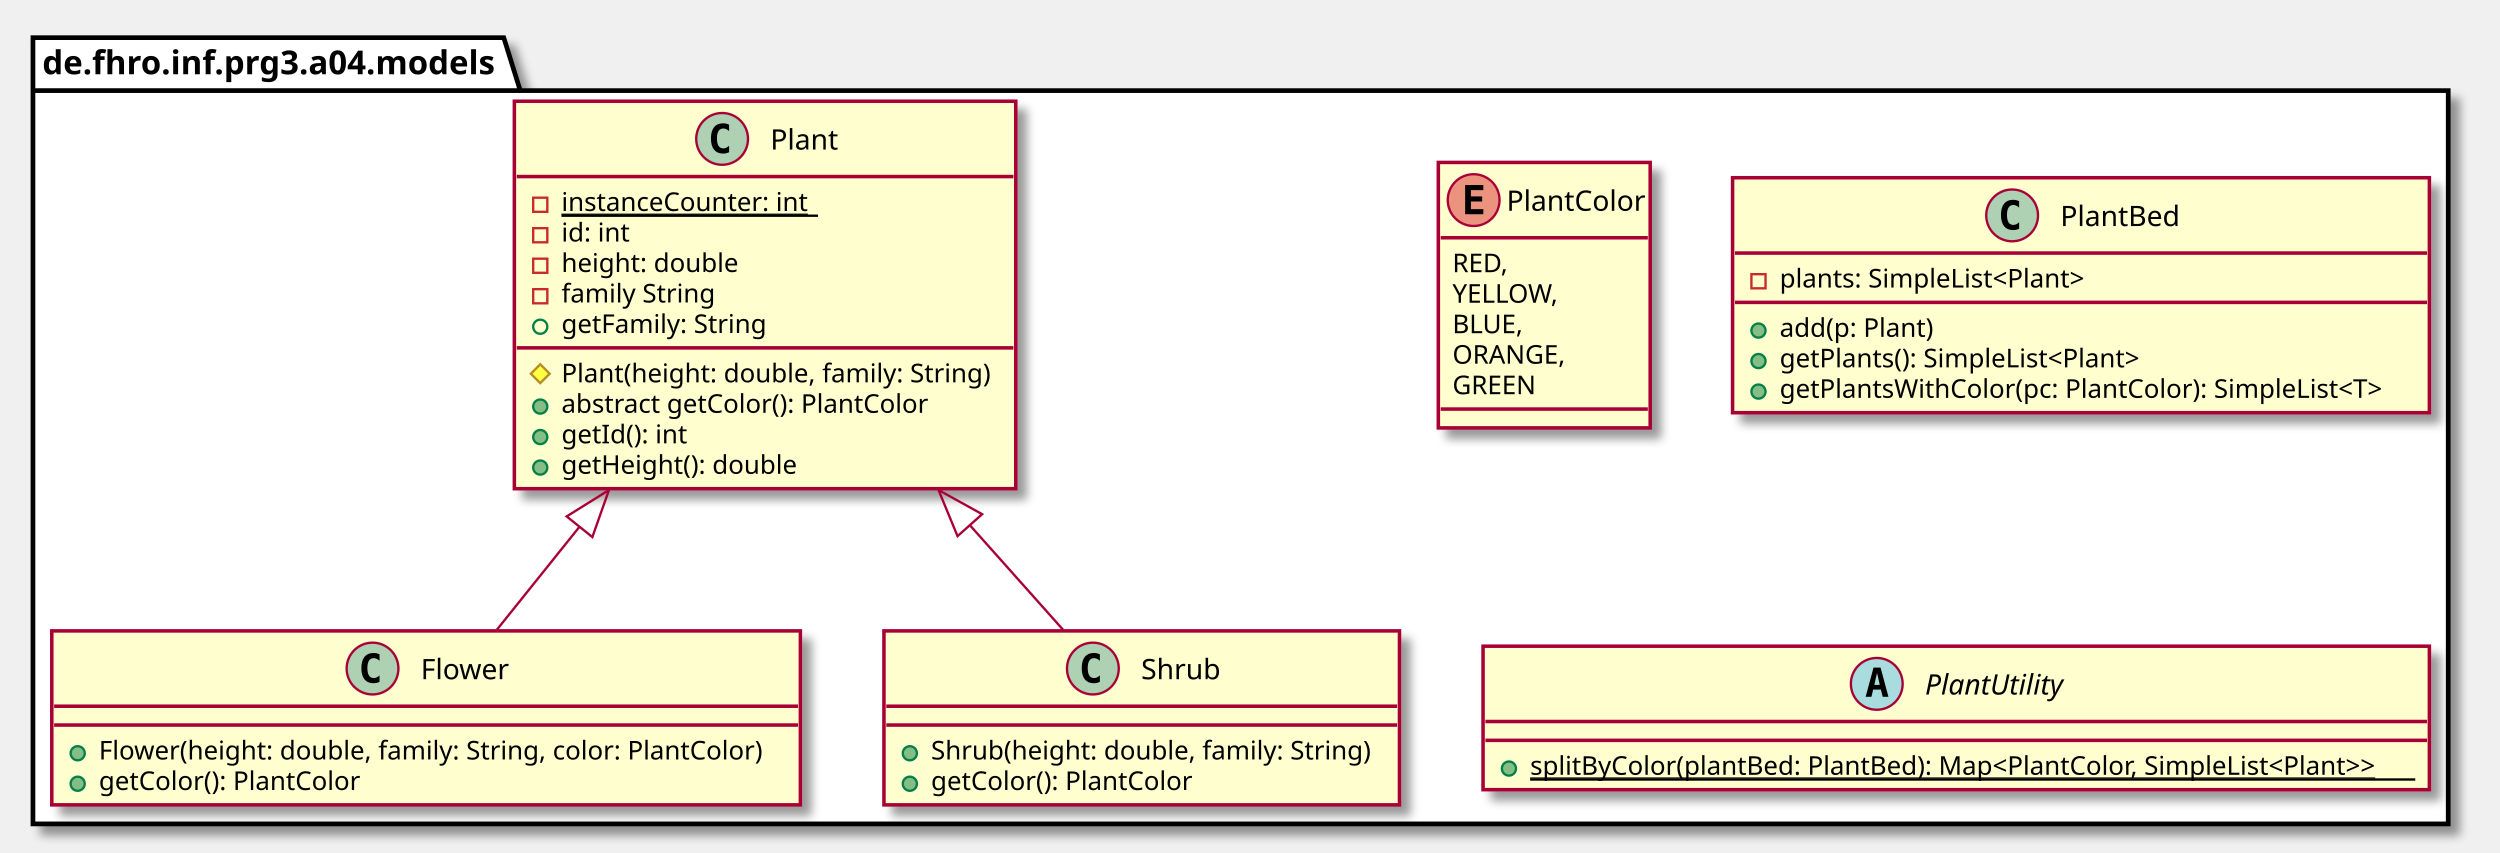
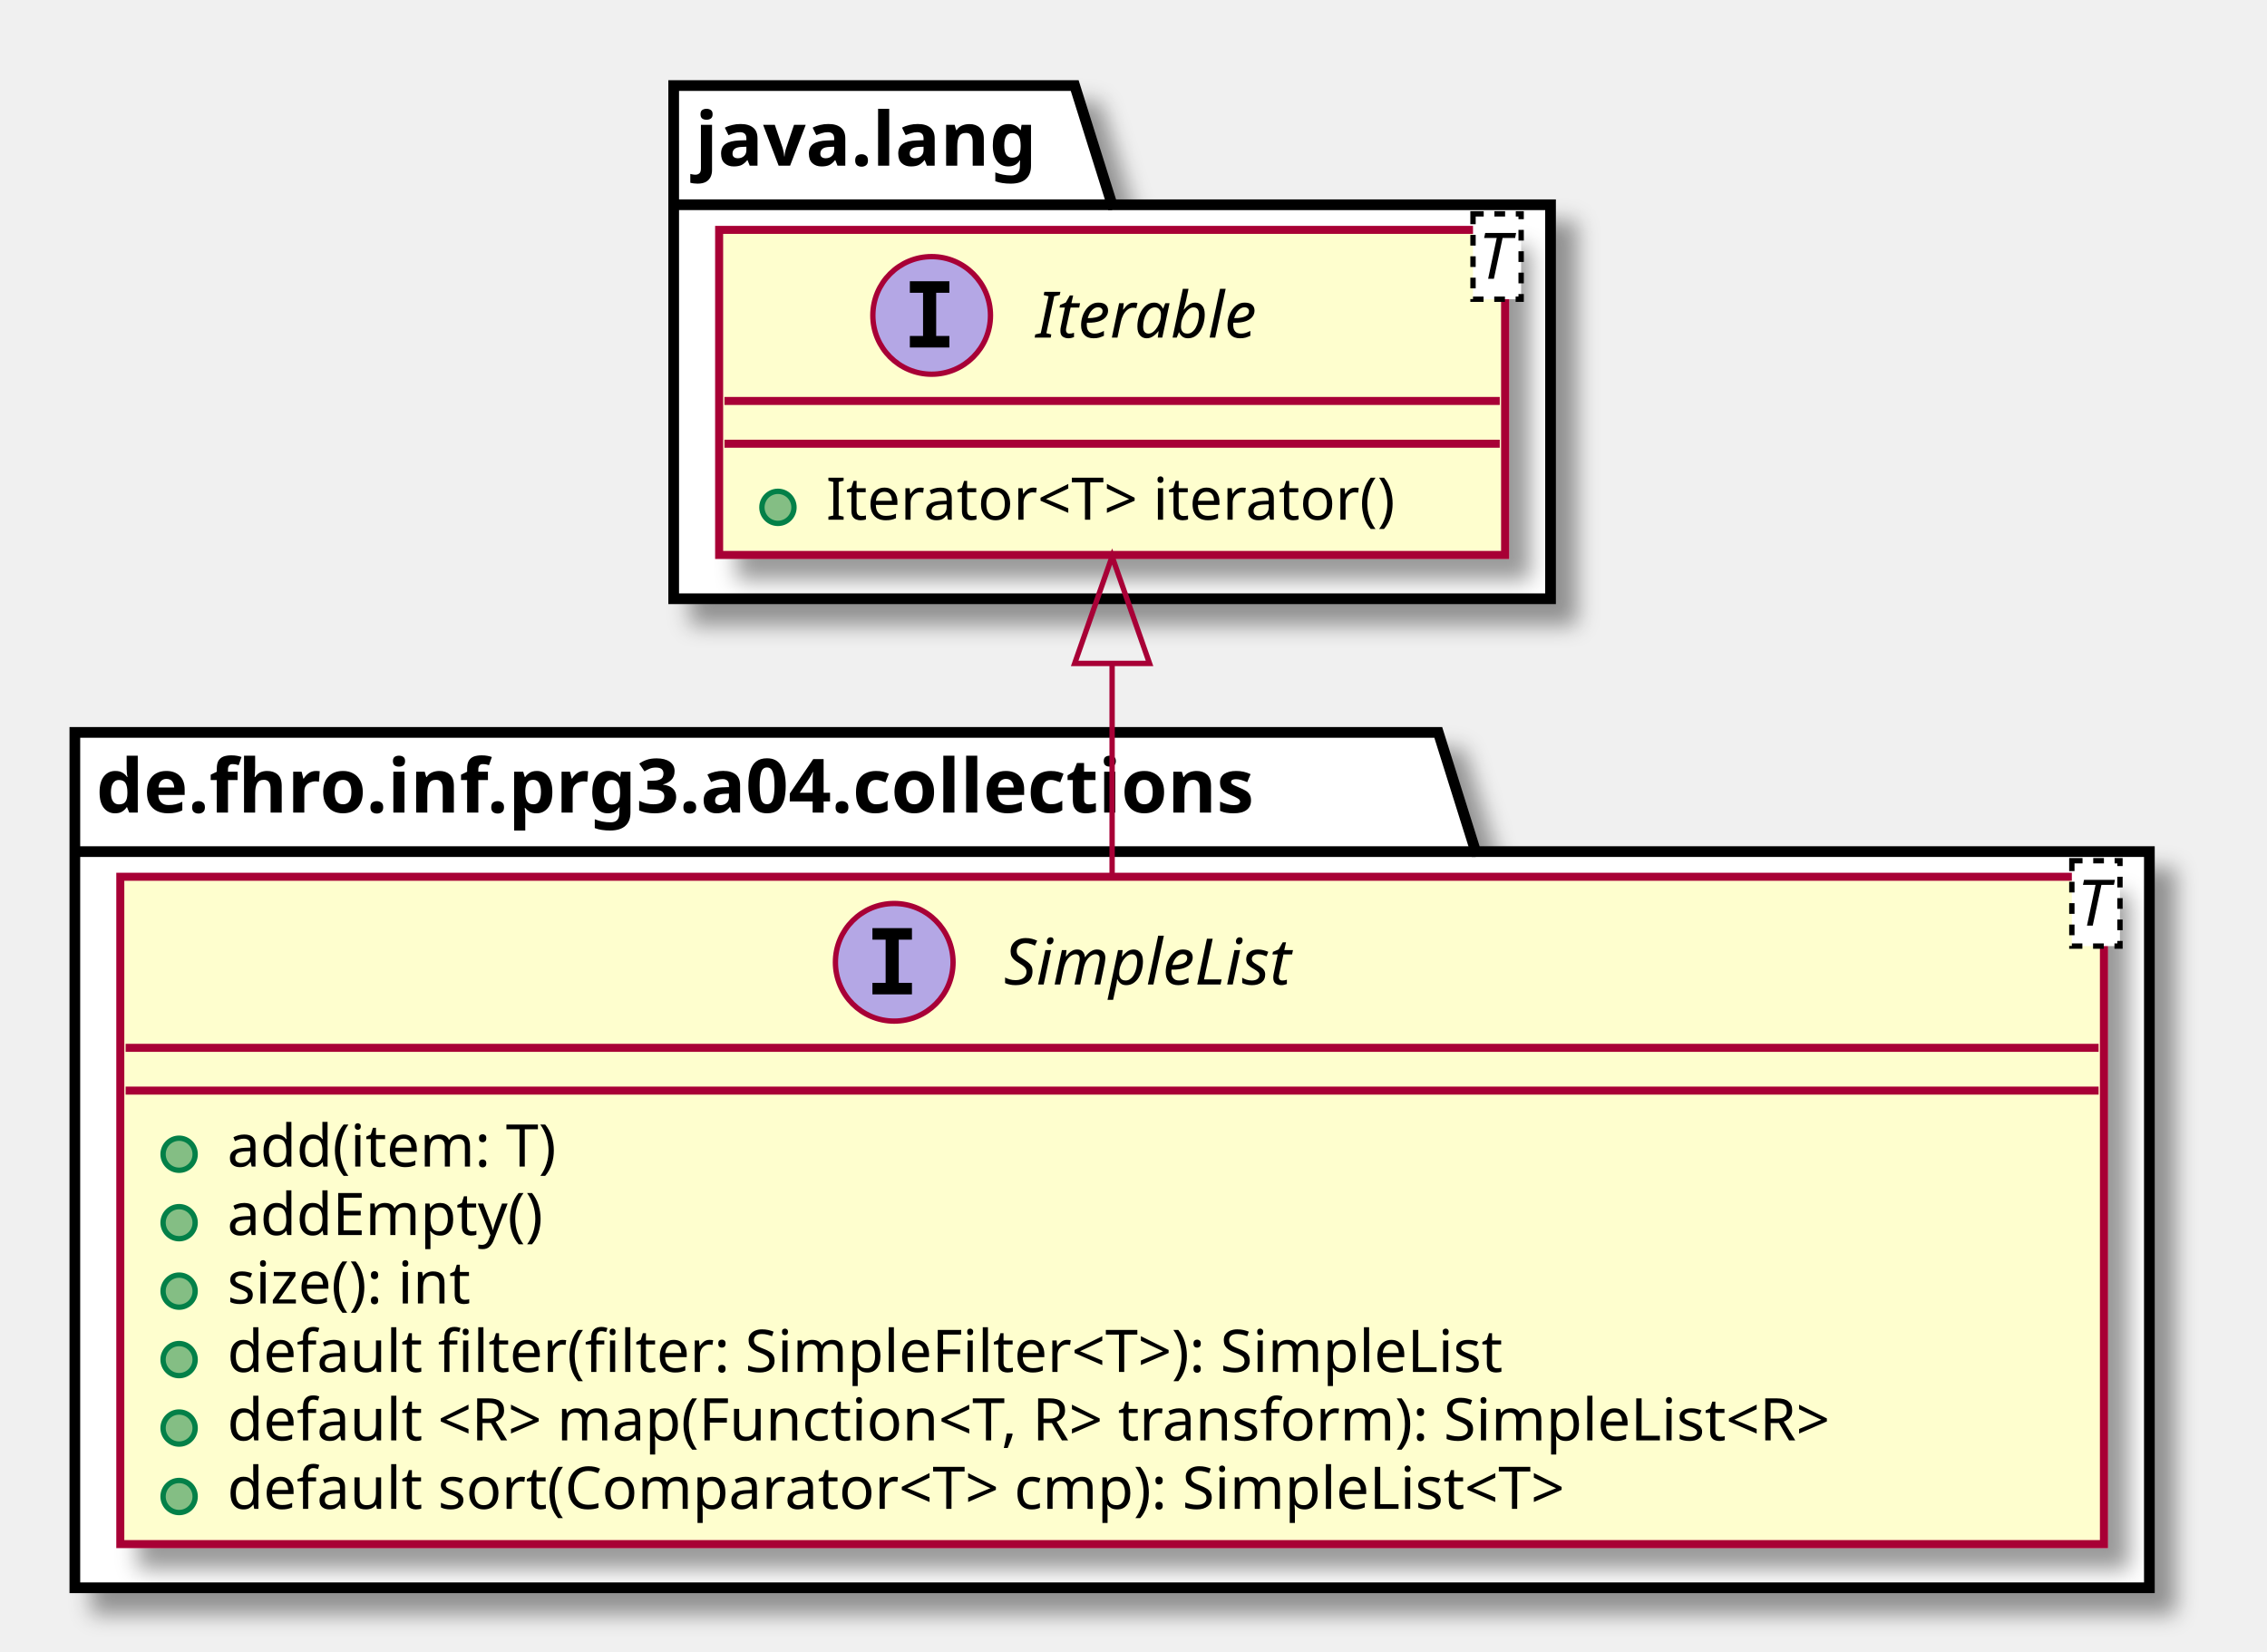
- <svg xmlns="http://www.w3.org/2000/svg" contentScriptType="application/ecmascript" contentStyleType="text/css" height="362px" preserveAspectRatio="none" style="width:1062px;height:362px;" version="1.1" viewBox="0 0 1062 362" width="1062px" zoomAndPan="magnify">
+ <svg xmlns="http://www.w3.org/2000/svg" contentScriptType="application/ecmascript" contentStyleType="text/css" height="309px" preserveAspectRatio="none" style="width:424px;height:309px;" version="1.1" viewBox="0 0 424 309" width="424px" zoomAndPan="magnify">
  <defs>
-     <filter height="300%" id="f6b8kadwsjqpc" width="300%" x="-1" y="-1">
+     <filter height="300%" id="fprz4kontz1x9" width="300%" x="-1" y="-1">
      <feGaussianBlur result="blurOut" stdDeviation="2.0" />
      <feColorMatrix in="blurOut" result="blurOut2" type="matrix" values="0 0 0 0 0 0 0 0 0 0 0 0 0 0 0 0 0 0 .4 0" />
      <feOffset dx="4.0" dy="4.0" in="blurOut2" result="blurOut3" />
      <feBlend in="SourceGraphic" in2="blurOut3" mode="normal" />
    </filter>
  </defs>
  <g>
-     <polygon fill="#FFFFFF" filter="url(#f6b8kadwsjqpc)" points="14,16,214,16,221,38.488,1040,38.488,1040,350,14,350,14,16" style="stroke: #000000; stroke-width: 2.0;" />
-     <line style="stroke: #000000; stroke-width: 2.0;" x1="14" x2="221" y1="38.488" y2="38.488" />
-     <text fill="#000000" font-family="sans-serif" font-size="14" font-weight="bold" lengthAdjust="spacingAndGlyphs" textLength="194" x="18" y="31.535">de.fhro.inf.prg3.a04.models</text>
-     <rect fill="#FEFECE" filter="url(#f6b8kadwsjqpc)" height="112.775" id="PlantColor" style="stroke: #A80036; stroke-width: 1.5;" width="90" x="611" y="69" />
-     <ellipse cx="626" cy="85" fill="#EB937F" rx="11" ry="11" style="stroke: #A80036; stroke-width: 1.0;" />
-     <path d="M630.114,91 L622.394,91 L622.394,78.607 L630.114,78.607 L630.114,80.765 L624.843,80.765 L624.843,83.438 L629.616,83.438 L629.616,85.596 L624.843,85.596 L624.843,88.842 L630.114,88.842 Z " />
-     <text fill="#000000" font-family="sans-serif" font-size="12" lengthAdjust="spacingAndGlyphs" textLength="58" x="640" y="89.535">PlantColor</text>
-     <line style="stroke: #A80036; stroke-width: 1.5;" x1="612" x2="700" y1="101" y2="101" />
-     <text fill="#000000" font-family="sans-serif" font-size="11" lengthAdjust="spacingAndGlyphs" textLength="24" x="617" y="115.635">RED,</text>
-     <text fill="#000000" font-family="sans-serif" font-size="11" lengthAdjust="spacingAndGlyphs" textLength="46" x="617" y="128.59">YELLOW,</text>
-     <text fill="#000000" font-family="sans-serif" font-size="11" lengthAdjust="spacingAndGlyphs" textLength="29" x="617" y="141.545">BLUE,</text>
-     <text fill="#000000" font-family="sans-serif" font-size="11" lengthAdjust="spacingAndGlyphs" textLength="49" x="617" y="154.5">ORANGE,</text>
-     <text fill="#000000" font-family="sans-serif" font-size="11" lengthAdjust="spacingAndGlyphs" textLength="35" x="617" y="167.455">GREEN</text>
-     <line style="stroke: #A80036; stroke-width: 1.5;" x1="612" x2="700" y1="173.775" y2="173.775" />
-     <rect fill="#FEFECE" filter="url(#f6b8kadwsjqpc)" height="164.596" id="Plant" style="stroke: #A80036; stroke-width: 1.5;" width="213" x="218.5" y="43" />
-     <ellipse cx="306.75" cy="59" fill="#ADD1B2" rx="11" ry="11" style="stroke: #A80036; stroke-width: 1.0;" />
-     <path d="M309.723,64.643 Q309.142,64.942 308.503,65.091 Q307.864,65.241 307.158,65.241 Q304.651,65.241 303.332,63.589 Q302.012,61.937 302.012,58.816 Q302.012,55.687 303.332,54.035 Q304.651,52.383 307.158,52.383 Q307.864,52.383 308.511,52.532 Q309.159,52.682 309.723,52.98 L309.723,55.703 Q309.092,55.122 308.499,54.852 Q307.905,54.583 307.274,54.583 Q305.93,54.583 305.245,55.649 Q304.56,56.716 304.56,58.816 Q304.56,60.908 305.245,61.974 Q305.93,63.041 307.274,63.041 Q307.905,63.041 308.499,62.771 Q309.092,62.502 309.723,61.92 Z " />
-     <text fill="#000000" font-family="sans-serif" font-size="12" lengthAdjust="spacingAndGlyphs" textLength="28" x="327.25" y="63.535">Plant</text>
-     <line style="stroke: #A80036; stroke-width: 1.5;" x1="219.5" x2="430.5" y1="75" y2="75" />
-     <rect fill="none" height="6" style="stroke: #C82930; stroke-width: 1.0;" width="6" x="226.5" y="83.978" />
-     <text fill="#000000" font-family="sans-serif" font-size="11" lengthAdjust="spacingAndGlyphs" text-decoration="underline" textLength="109" x="238.5" y="89.635">instanceCounter: int</text>
-     <line style="stroke: #000000; stroke-width: 1.0;" x1="238.5" x2="347.5" y1="91.635" y2="91.635" />
-     <rect fill="none" height="6" style="stroke: #C82930; stroke-width: 1.0;" width="6" x="226.5" y="96.933" />
-     <text fill="#000000" font-family="sans-serif" font-size="11" lengthAdjust="spacingAndGlyphs" textLength="30" x="238.5" y="102.59">id: int</text>
-     <rect fill="none" height="6" style="stroke: #C82930; stroke-width: 1.0;" width="6" x="226.5" y="109.888" />
-     <text fill="#000000" font-family="sans-serif" font-size="11" lengthAdjust="spacingAndGlyphs" textLength="77" x="238.5" y="115.545">height: double</text>
-     <rect fill="none" height="6" style="stroke: #C82930; stroke-width: 1.0;" width="6" x="226.5" y="122.843" />
-     <text fill="#000000" font-family="sans-serif" font-size="11" lengthAdjust="spacingAndGlyphs" textLength="67" x="238.5" y="128.5">family String</text>
-     <ellipse cx="229.5" cy="138.798" fill="none" rx="3" ry="3" style="stroke: #038048; stroke-width: 1.0;" />
-     <text fill="#000000" font-family="sans-serif" font-size="11" lengthAdjust="spacingAndGlyphs" textLength="89" x="238.5" y="141.455">getFamily: String</text>
-     <line style="stroke: #A80036; stroke-width: 1.5;" x1="219.5" x2="430.5" y1="147.775" y2="147.775" />
-     <polygon fill="#FFFF44" points="229.5,154.753,233.5,158.753,229.5,162.753,225.5,158.753" style="stroke: #B38D22; stroke-width: 1.0;" />
-     <text fill="#000000" font-family="sans-serif" font-size="11" lengthAdjust="spacingAndGlyphs" textLength="187" x="238.5" y="162.41">Plant(height: double, family: String)</text>
-     <ellipse cx="229.5" cy="172.708" fill="#84BE84" rx="3" ry="3" style="stroke: #038048; stroke-width: 1.0;" />
-     <text fill="#000000" font-family="sans-serif" font-size="11" lengthAdjust="spacingAndGlyphs" textLength="164" x="238.5" y="175.365">abstract getColor(): PlantColor</text>
-     <ellipse cx="229.5" cy="185.663" fill="#84BE84" rx="3" ry="3" style="stroke: #038048; stroke-width: 1.0;" />
-     <text fill="#000000" font-family="sans-serif" font-size="11" lengthAdjust="spacingAndGlyphs" textLength="55" x="238.5" y="188.32">getId(): int</text>
-     <ellipse cx="229.5" cy="198.618" fill="#84BE84" rx="3" ry="3" style="stroke: #038048; stroke-width: 1.0;" />
-     <text fill="#000000" font-family="sans-serif" font-size="11" lengthAdjust="spacingAndGlyphs" textLength="103" x="238.5" y="201.275">getHeight(): double</text>
-     <rect fill="#FEFECE" filter="url(#f6b8kadwsjqpc)" height="73.91" id="Flower" style="stroke: #A80036; stroke-width: 1.5;" width="318" x="22" y="268" />
-     <ellipse cx="158.25" cy="284" fill="#ADD1B2" rx="11" ry="11" style="stroke: #A80036; stroke-width: 1.0;" />
-     <path d="M161.223,289.643 Q160.642,289.942 160.003,290.091 Q159.364,290.241 158.658,290.241 Q156.151,290.241 154.832,288.589 Q153.512,286.937 153.512,283.816 Q153.512,280.687 154.832,279.035 Q156.151,277.383 158.658,277.383 Q159.364,277.383 160.011,277.532 Q160.659,277.682 161.223,277.981 L161.223,280.703 Q160.592,280.122 159.999,279.852 Q159.405,279.582 158.774,279.582 Q157.43,279.582 156.745,280.649 Q156.06,281.716 156.06,283.816 Q156.06,285.908 156.745,286.974 Q157.43,288.041 158.774,288.041 Q159.405,288.041 159.999,287.771 Q160.592,287.502 161.223,286.92 Z " />
-     <text fill="#000000" font-family="sans-serif" font-size="12" lengthAdjust="spacingAndGlyphs" textLength="37" x="178.75" y="288.535">Flower</text>
-     <line style="stroke: #A80036; stroke-width: 1.5;" x1="23" x2="339" y1="300" y2="300" />
-     <line style="stroke: #A80036; stroke-width: 1.5;" x1="23" x2="339" y1="308" y2="308" />
-     <ellipse cx="33" cy="319.978" fill="#84BE84" rx="3" ry="3" style="stroke: #038048; stroke-width: 1.0;" />
-     <text fill="#000000" font-family="sans-serif" font-size="11" lengthAdjust="spacingAndGlyphs" textLength="292" x="42" y="322.635">Flower(height: double, family: String, color: PlantColor)</text>
-     <ellipse cx="33" cy="332.933" fill="#84BE84" rx="3" ry="3" style="stroke: #038048; stroke-width: 1.0;" />
-     <text fill="#000000" font-family="sans-serif" font-size="11" lengthAdjust="spacingAndGlyphs" textLength="117" x="42" y="335.59">getColor(): PlantColor</text>
-     <rect fill="#FEFECE" filter="url(#f6b8kadwsjqpc)" height="73.91" id="Shrub" style="stroke: #A80036; stroke-width: 1.5;" width="219" x="375.5" y="268" />
-     <ellipse cx="464.25" cy="284" fill="#ADD1B2" rx="11" ry="11" style="stroke: #A80036; stroke-width: 1.0;" />
-     <path d="M467.223,289.643 Q466.642,289.942 466.003,290.091 Q465.364,290.241 464.658,290.241 Q462.151,290.241 460.832,288.589 Q459.512,286.937 459.512,283.816 Q459.512,280.687 460.832,279.035 Q462.151,277.383 464.658,277.383 Q465.364,277.383 466.011,277.532 Q466.659,277.682 467.223,277.981 L467.223,280.703 Q466.592,280.122 465.999,279.852 Q465.405,279.582 464.774,279.582 Q463.43,279.582 462.745,280.649 Q462.06,281.716 462.06,283.816 Q462.06,285.908 462.745,286.974 Q463.43,288.041 464.774,288.041 Q465.405,288.041 465.999,287.771 Q466.592,287.502 467.223,286.92 Z " />
-     <text fill="#000000" font-family="sans-serif" font-size="12" lengthAdjust="spacingAndGlyphs" textLength="33" x="484.75" y="288.535">Shrub</text>
-     <line style="stroke: #A80036; stroke-width: 1.5;" x1="376.5" x2="593.5" y1="300" y2="300" />
-     <line style="stroke: #A80036; stroke-width: 1.5;" x1="376.5" x2="593.5" y1="308" y2="308" />
-     <ellipse cx="386.5" cy="319.978" fill="#84BE84" rx="3" ry="3" style="stroke: #038048; stroke-width: 1.0;" />
-     <text fill="#000000" font-family="sans-serif" font-size="11" lengthAdjust="spacingAndGlyphs" textLength="193" x="395.5" y="322.635">Shrub(height: double, family: String)</text>
-     <ellipse cx="386.5" cy="332.933" fill="#84BE84" rx="3" ry="3" style="stroke: #038048; stroke-width: 1.0;" />
-     <text fill="#000000" font-family="sans-serif" font-size="11" lengthAdjust="spacingAndGlyphs" textLength="117" x="395.5" y="335.59">getColor(): PlantColor</text>
-     <rect fill="#FEFECE" filter="url(#f6b8kadwsjqpc)" height="99.82" id="PlantBed" style="stroke: #A80036; stroke-width: 1.5;" width="296" x="736" y="75.5" />
-     <ellipse cx="854.75" cy="91.5" fill="#ADD1B2" rx="11" ry="11" style="stroke: #A80036; stroke-width: 1.0;" />
-     <path d="M857.723,97.143 Q857.142,97.442 856.503,97.591 Q855.864,97.741 855.158,97.741 Q852.651,97.741 851.332,96.089 Q850.012,94.437 850.012,91.316 Q850.012,88.186 851.332,86.535 Q852.651,84.883 855.158,84.883 Q855.864,84.883 856.511,85.032 Q857.159,85.182 857.723,85.481 L857.723,88.203 Q857.092,87.622 856.499,87.352 Q855.905,87.082 855.274,87.082 Q853.93,87.082 853.245,88.149 Q852.56,89.216 852.56,91.316 Q852.56,93.408 853.245,94.474 Q853.93,95.541 855.274,95.541 Q855.905,95.541 856.499,95.271 Q857.092,95.001 857.723,94.42 Z " />
-     <text fill="#000000" font-family="sans-serif" font-size="12" lengthAdjust="spacingAndGlyphs" textLength="50" x="875.25" y="96.035">PlantBed</text>
-     <line style="stroke: #A80036; stroke-width: 1.5;" x1="737" x2="1031" y1="107.5" y2="107.5" />
-     <rect fill="none" height="6" style="stroke: #C82930; stroke-width: 1.0;" width="6" x="744" y="116.478" />
-     <text fill="#000000" font-family="sans-serif" font-size="11" lengthAdjust="spacingAndGlyphs" textLength="137" x="756" y="122.135">plants: SimpleList&lt;Plant&gt;</text>
-     <line style="stroke: #A80036; stroke-width: 1.5;" x1="737" x2="1031" y1="128.455" y2="128.455" />
-     <ellipse cx="747" cy="140.433" fill="#84BE84" rx="3" ry="3" style="stroke: #038048; stroke-width: 1.0;" />
-     <text fill="#000000" font-family="sans-serif" font-size="11" lengthAdjust="spacingAndGlyphs" textLength="67" x="756" y="143.09">add(p: Plant)</text>
-     <ellipse cx="747" cy="153.388" fill="#84BE84" rx="3" ry="3" style="stroke: #038048; stroke-width: 1.0;" />
-     <text fill="#000000" font-family="sans-serif" font-size="11" lengthAdjust="spacingAndGlyphs" textLength="161" x="756" y="156.045">getPlants(): SimpleList&lt;Plant&gt;</text>
-     <ellipse cx="747" cy="166.343" fill="#84BE84" rx="3" ry="3" style="stroke: #038048; stroke-width: 1.0;" />
-     <text fill="#000000" font-family="sans-serif" font-size="11" lengthAdjust="spacingAndGlyphs" textLength="270" x="756" y="169">getPlantsWithColor(pc: PlantColor): SimpleList&lt;T&gt;</text>
-     <rect fill="#FEFECE" filter="url(#f6b8kadwsjqpc)" height="60.955" id="PlantUtility" style="stroke: #A80036; stroke-width: 1.5;" width="402" x="630" y="274.5" />
-     <ellipse cx="797.25" cy="290.5" fill="#A9DCDF" rx="11" ry="11" style="stroke: #A80036; stroke-width: 1.0;" />
-     <path d="M797.363,285.848 L796.21,290.92 L798.525,290.92 Z M795.869,283.607 L798.866,283.607 L802.211,296 L799.762,296 L798.999,292.937 L795.72,292.937 L794.973,296 L792.524,296 Z " />
-     <text fill="#000000" font-family="sans-serif" font-size="12" font-style="italic" lengthAdjust="spacingAndGlyphs" textLength="59" x="817.75" y="295.035">PlantUtility</text>
-     <line style="stroke: #A80036; stroke-width: 1.5;" x1="631" x2="1031" y1="306.5" y2="306.5" />
-     <line style="stroke: #A80036; stroke-width: 1.5;" x1="631" x2="1031" y1="314.5" y2="314.5" />
-     <ellipse cx="641" cy="326.478" fill="#84BE84" rx="3" ry="3" style="stroke: #038048; stroke-width: 1.0;" />
-     <text fill="#000000" font-family="sans-serif" font-size="11" lengthAdjust="spacingAndGlyphs" text-decoration="underline" textLength="376" x="650" y="329.135">splitByColor(plantBed: PlantBed): Map&lt;PlantColor, SimpleList&lt;Plant&gt;&gt;</text>
-     <line style="stroke: #000000; stroke-width: 1.0;" x1="650" x2="1026" y1="331.135" y2="331.135" />
-     <path d="M246.158,223.779 C233.662,239.355 221.444,254.586 211.026,267.572 " fill="none" id="Plant-Flower" style="stroke: #A80036; stroke-width: 1.0;" />
-     <polygon fill="none" points="240.715,219.377,258.69,208.157,251.635,228.138,240.715,219.377" style="stroke: #A80036; stroke-width: 1.0;" />
-     <path d="M412.168,223.292 C426.204,239.038 439.942,254.451 451.638,267.572 " fill="none" id="Plant-Shrub" style="stroke: #A80036; stroke-width: 1.0;" />
-     <polygon fill="none" points="406.76,227.745,398.678,208.157,417.211,218.429,406.76,227.745" style="stroke: #A80036; stroke-width: 1.0;" />
+     <polygon fill="#FFFFFF" filter="url(#fprz4kontz1x9)" points="126,16,201,16,208,38.297,290,38.297,290,112,126,112,126,16" style="stroke: #000000; stroke-width: 2.0;" />
+     <line style="stroke: #000000; stroke-width: 2.0;" x1="126" x2="208" y1="38.297" y2="38.297" />
+     <text fill="#000000" font-family="sans-serif" font-size="14" font-weight="bold" lengthAdjust="spacingAndGlyphs" textLength="69" x="130" y="30.995">java.lang</text>
+     <polygon fill="#FFFFFF" filter="url(#fprz4kontz1x9)" points="14,137,269,137,276,159.297,402,159.297,402,297,14,297,14,137" style="stroke: #000000; stroke-width: 2.0;" />
+     <line style="stroke: #000000; stroke-width: 2.0;" x1="14" x2="276" y1="159.297" y2="159.297" />
+     <text fill="#000000" font-family="sans-serif" font-size="14" font-weight="bold" lengthAdjust="spacingAndGlyphs" textLength="249" x="18" y="151.995">de.fhro.inf.prg3.a04.collections</text>
+     <rect fill="#FEFECE" filter="url(#fprz4kontz1x9)" height="60.805" id="Iterable" style="stroke: #A80036; stroke-width: 1.5;" width="147" x="134.5" y="43" />
+     <ellipse cx="174.25" cy="59" fill="#B4A7E5" rx="11" ry="11" style="stroke: #A80036; stroke-width: 1.0;" />
+     <path d="M170.172,54.766 L170.172,52.609 L177.562,52.609 L177.562,54.766 L175.094,54.766 L175.094,62.844 L177.562,62.844 L177.562,65 L170.172,65 L170.172,62.844 L172.641,62.844 L172.641,54.766 L170.172,54.766 Z " />
+     <text fill="#000000" font-family="sans-serif" font-size="12" font-style="italic" lengthAdjust="spacingAndGlyphs" textLength="49" x="193.75" y="63.154">Iterable</text>
+     <rect fill="#FFFFFF" height="15.969" style="stroke: #000000; stroke-width: 1.0; stroke-dasharray: 2.0,2.0;" width="9" x="275.5" y="40" />
+     <text fill="#000000" font-family="sans-serif" font-size="12" font-style="italic" lengthAdjust="spacingAndGlyphs" textLength="7" x="276.5" y="52.139">T</text>
+     <line style="stroke: #A80036; stroke-width: 1.5;" x1="135.5" x2="280.5" y1="75" y2="75" />
+     <line style="stroke: #A80036; stroke-width: 1.5;" x1="135.5" x2="280.5" y1="83" y2="83" />
+     <ellipse cx="145.5" cy="94.902" fill="#84BE84" rx="3" ry="3" style="stroke: #038048; stroke-width: 1.0;" />
+     <text fill="#000000" font-family="sans-serif" font-size="11" lengthAdjust="spacingAndGlyphs" textLength="121" x="154.5" y="97.21">Iterator&lt;T&gt; iterator()</text>
+     <rect fill="#FEFECE" filter="url(#fprz4kontz1x9)" height="124.828" id="SimpleList" style="stroke: #A80036; stroke-width: 1.5;" width="371" x="22.5" y="164" />
+     <ellipse cx="167.25" cy="180" fill="#B4A7E5" rx="11" ry="11" style="stroke: #A80036; stroke-width: 1.0;" />
+     <path d="M163.172,175.766 L163.172,173.609 L170.562,173.609 L170.562,175.766 L168.094,175.766 L168.094,183.844 L170.562,183.844 L170.562,186 L163.172,186 L163.172,183.844 L165.641,183.844 L165.641,175.766 L163.172,175.766 Z " />
+     <text fill="#000000" font-family="sans-serif" font-size="12" font-style="italic" lengthAdjust="spacingAndGlyphs" textLength="62" x="187.75" y="184.154">SimpleList</text>
+     <rect fill="#FFFFFF" height="15.969" style="stroke: #000000; stroke-width: 1.0; stroke-dasharray: 2.0,2.0;" width="9" x="387.5" y="161" />
+     <text fill="#000000" font-family="sans-serif" font-size="12" font-style="italic" lengthAdjust="spacingAndGlyphs" textLength="7" x="388.5" y="173.139">T</text>
+     <line style="stroke: #A80036; stroke-width: 1.5;" x1="23.5" x2="392.5" y1="196" y2="196" />
+     <line style="stroke: #A80036; stroke-width: 1.5;" x1="23.5" x2="392.5" y1="204" y2="204" />
+     <ellipse cx="33.5" cy="215.902" fill="#84BE84" rx="3" ry="3" style="stroke: #038048; stroke-width: 1.0;" />
+     <text fill="#000000" font-family="sans-serif" font-size="11" lengthAdjust="spacingAndGlyphs" textLength="69" x="42.5" y="218.21">add(item: T)</text>
+     <ellipse cx="33.5" cy="228.707" fill="#84BE84" rx="3" ry="3" style="stroke: #038048; stroke-width: 1.0;" />
+     <text fill="#000000" font-family="sans-serif" font-size="11" lengthAdjust="spacingAndGlyphs" textLength="64" x="42.5" y="231.015">addEmpty()</text>
+     <ellipse cx="33.5" cy="241.512" fill="#84BE84" rx="3" ry="3" style="stroke: #038048; stroke-width: 1.0;" />
+     <text fill="#000000" font-family="sans-serif" font-size="11" lengthAdjust="spacingAndGlyphs" textLength="52" x="42.5" y="243.82">size(): int</text>
+     <ellipse cx="33.5" cy="254.316" fill="#84BE84" rx="3" ry="3" style="stroke: #038048; stroke-width: 1.0;" />
+     <text fill="#000000" font-family="sans-serif" font-size="11" lengthAdjust="spacingAndGlyphs" textLength="270" x="42.5" y="256.625">default filter(filter: SimpleFilter&lt;T&gt;): SimpleList</text>
+     <ellipse cx="33.5" cy="267.121" fill="#84BE84" rx="3" ry="3" style="stroke: #038048; stroke-width: 1.0;" />
+     <text fill="#000000" font-family="sans-serif" font-size="11" lengthAdjust="spacingAndGlyphs" textLength="345" x="42.5" y="269.429">default &lt;R&gt; map(Function&lt;T, R&gt; transform): SimpleList&lt;R&gt;</text>
+     <ellipse cx="33.5" cy="279.926" fill="#84BE84" rx="3" ry="3" style="stroke: #038048; stroke-width: 1.0;" />
+     <text fill="#000000" font-family="sans-serif" font-size="11" lengthAdjust="spacingAndGlyphs" textLength="287" x="42.5" y="282.234">default sort(Comparator&lt;T&gt; cmp): SimpleList&lt;T&gt;</text>
+     <path d="M208,124.113 C208,136.782 208,150.525 208,163.707 " fill="none" id="Iterable-SimpleList" style="stroke: #A80036; stroke-width: 1.0;" />
+     <polygon fill="none" points="201,124.094,208,104.094,215,124.094,201,124.094" style="stroke: #A80036; stroke-width: 1.0;" />
  </g>
</svg>
